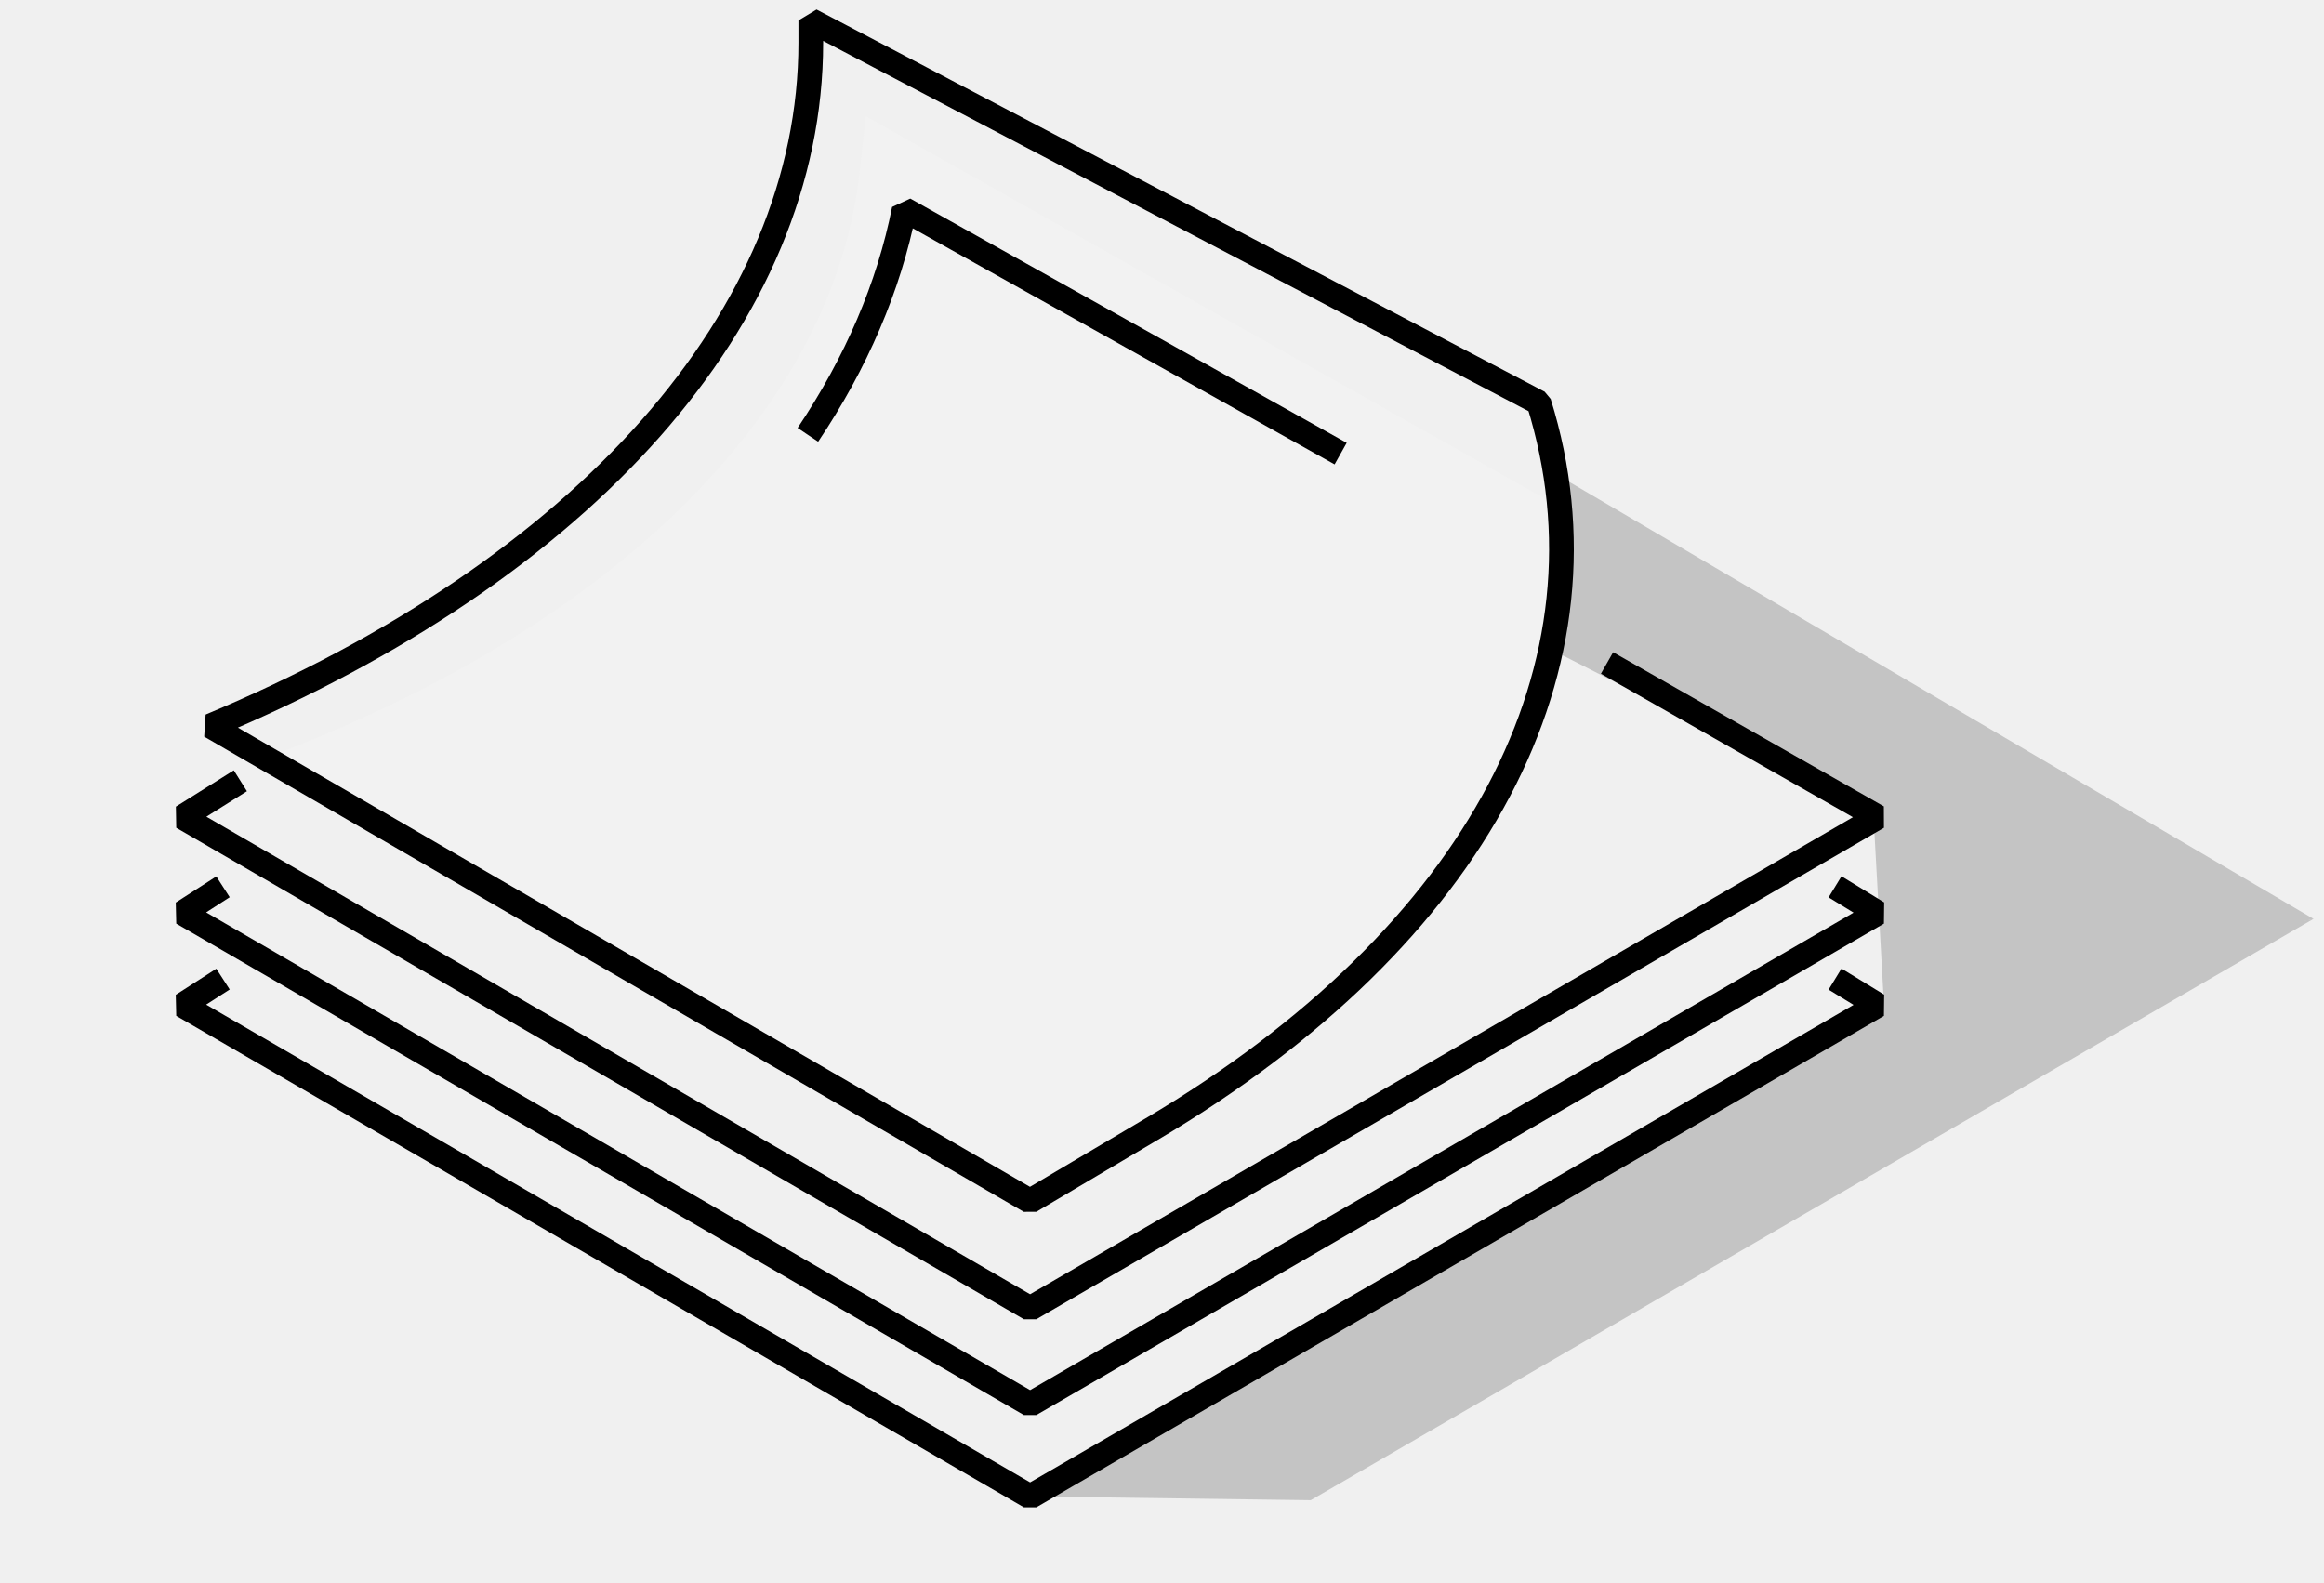
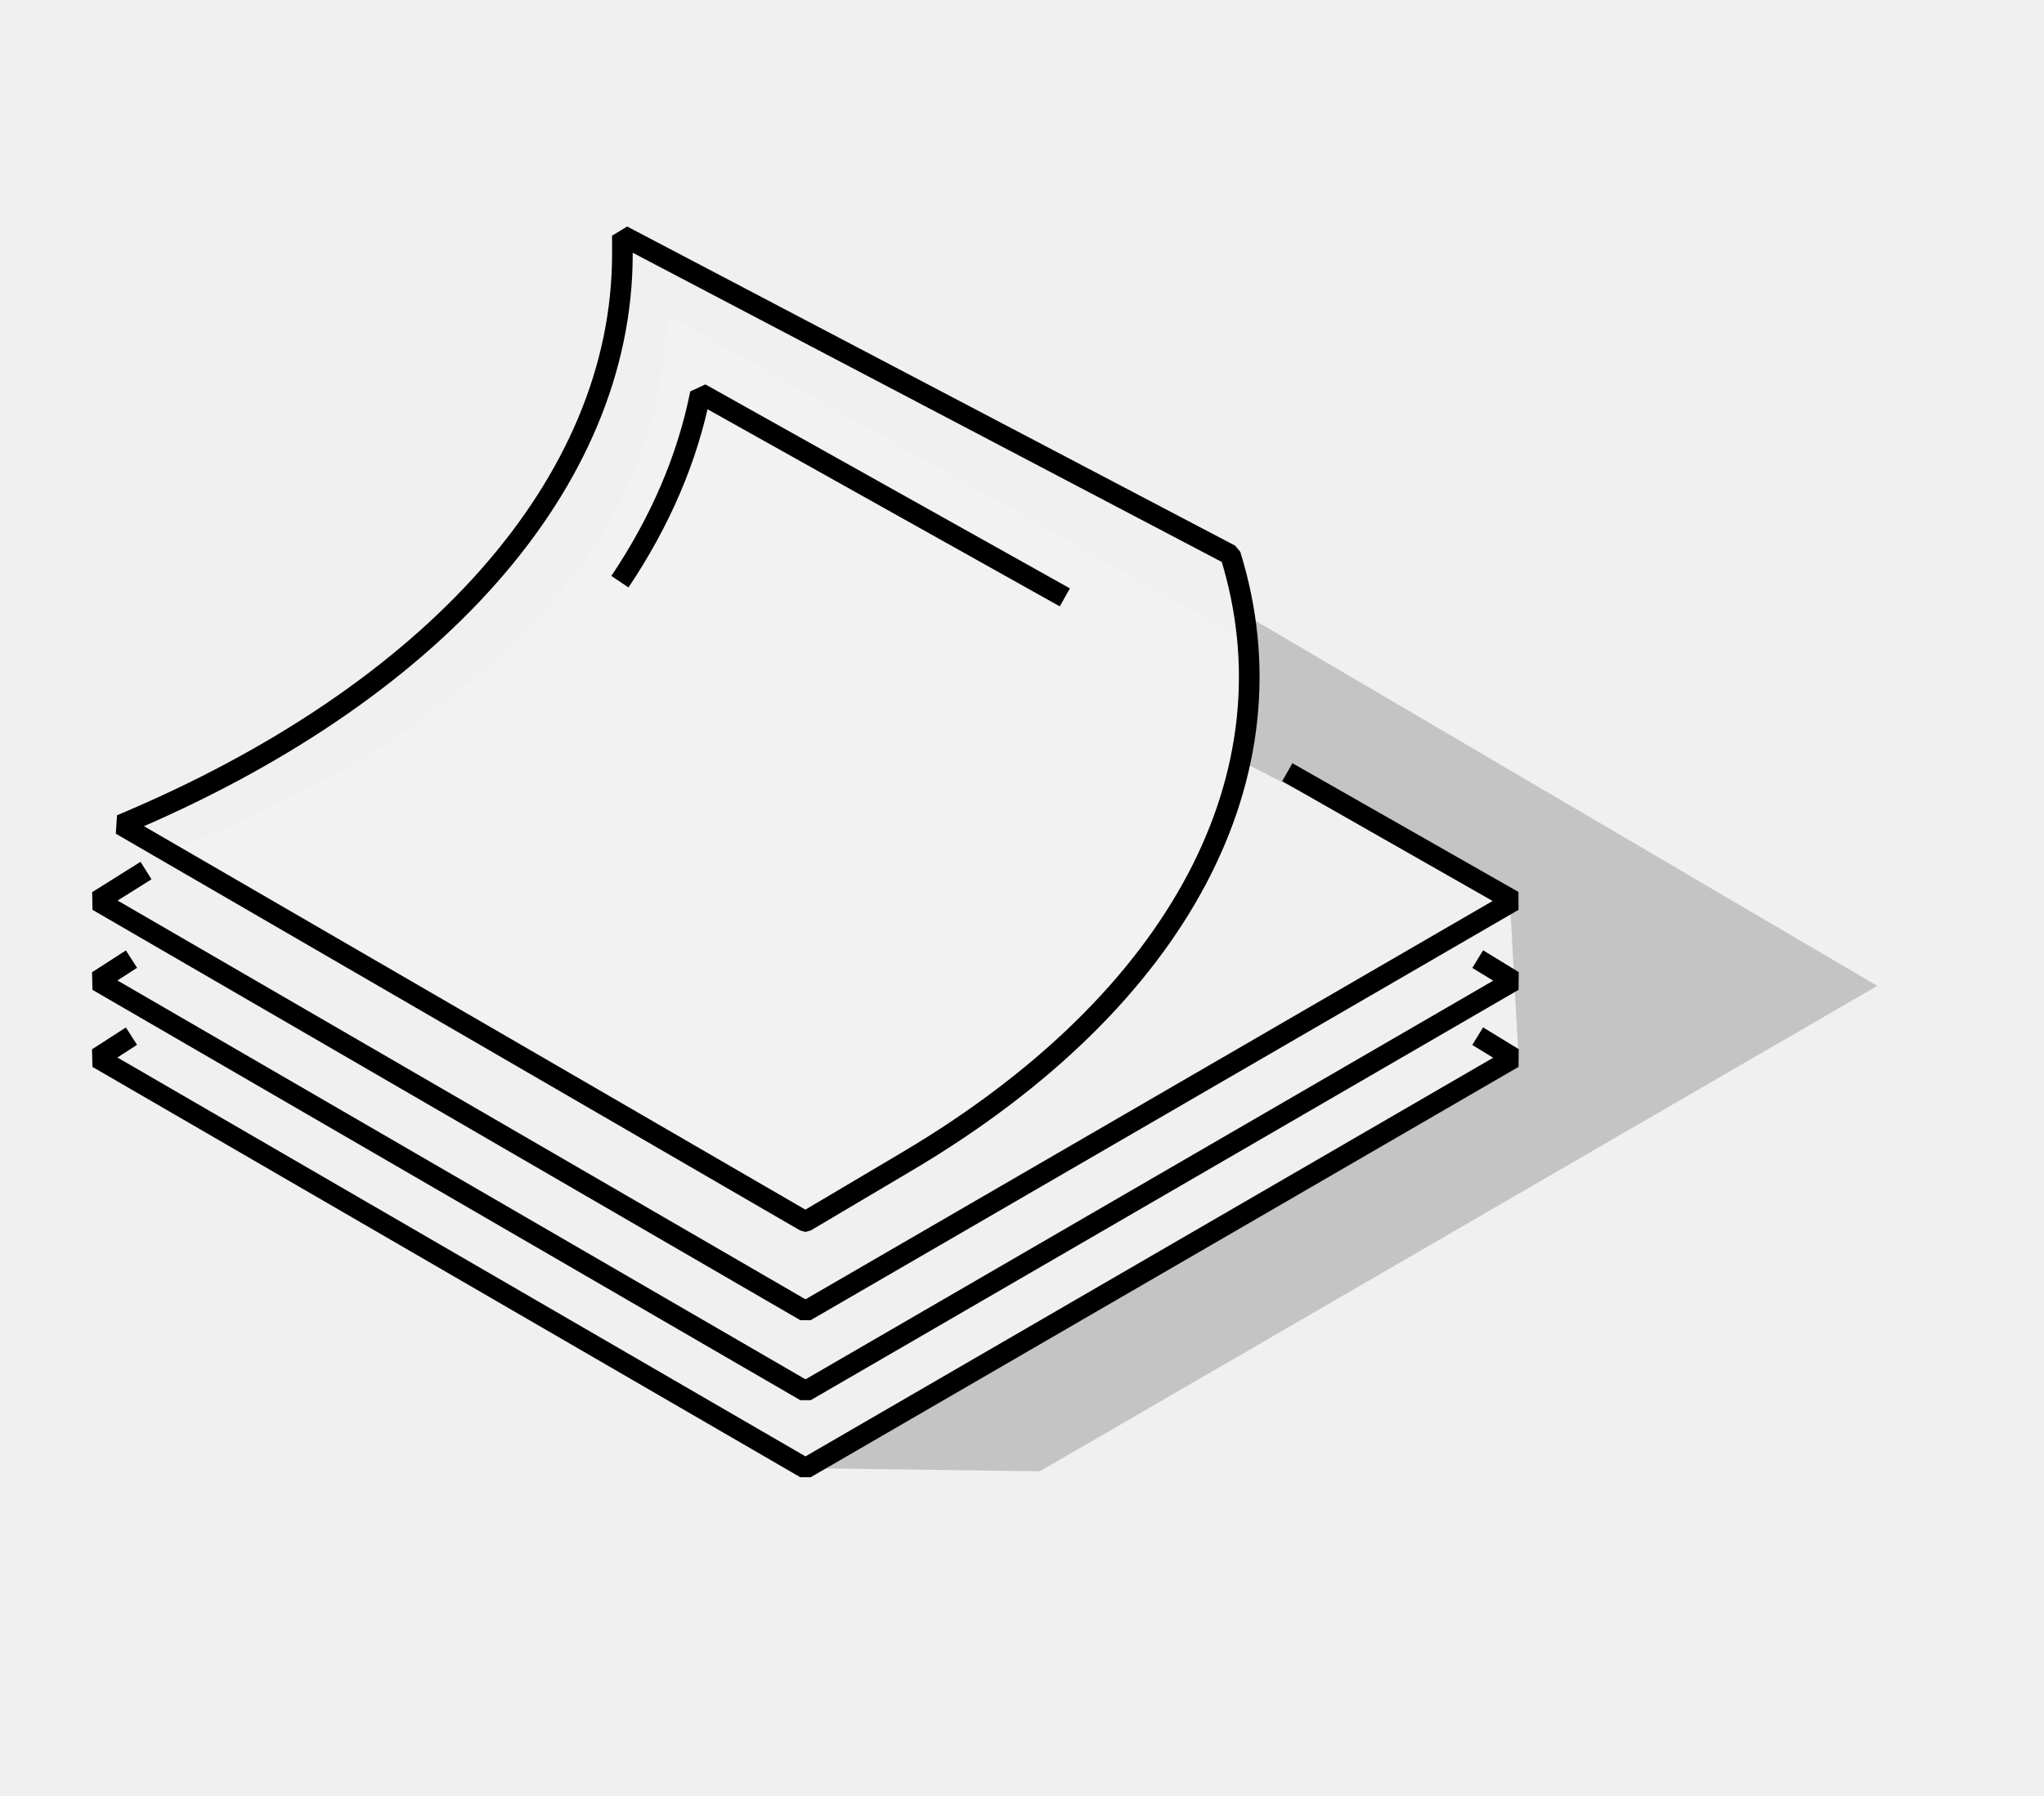
- <svg xmlns="http://www.w3.org/2000/svg" width="94" height="64" fill="none">
-   <path d="M76.231 40.438l17.345-3.27-40.56 23.516-11.44-.153 34.655-20.093z" fill="#C4C4C4" />
-   <path d="M63.127 19.29l30.45 17.879-17.333 4.234-.469-8.469-13.117-6.704.469-6.94z" fill="#C4C4C4" />
-   <path d="M65 26.818l10.95 6.234-34.285 19.879L7.38 33.052l2.342-1.47m-.702 4.29l-1.64 1.056 34.285 19.879 34.284-19.879-1.726-1.056M9.02 39.604L7.38 40.66l34.285 19.88 34.284-19.88-1.726-1.056" stroke="#000" stroke-linejoin="bevel" />
-   <path d="M35.02 4.705L62.59 20.23c1.537 8.696-3.273 17.369-13.264 23.916l-7.66 5.02-31.533-18.283c14.384-5.21 23.557-14.121 24.639-23.935l.247-2.244z" fill="#F2F2F2" />
-   <path d="M41.662 48.587L8.51 29.365C23.627 23.04 32.795 12.802 32.795 1.722V.827l29.449 15.46c3.292 10.575-2.406 21.536-15.656 29.383l-4.926 2.917z" stroke="#000" stroke-linejoin="bevel" />
-   <path d="M54.226 18.349l-17.652-9.88c-.625 3.145-1.944 6.209-3.897 9.12" stroke="#000" stroke-linejoin="bevel" />
+ <svg xmlns="http://www.w3.org/2000/svg" width="99" height="87" fill="none">
+   <g clip-path="url(#clip0)">
+     <path d="M73.58 51.026l17.345-3.269-40.56 23.515-11.44-.153L73.58 51.026z" fill="#C4C4C4" />
+     <path d="M60.476 29.878l30.45 17.879-17.334 4.234-.468-8.468-13.117-6.705.469-6.94z" fill="#C4C4C4" />
+     <path d="M62.35 37.406l10.948 6.235-34.285 19.878L4.73 43.641l2.342-1.47m-.703 4.29l-1.64 1.056 34.285 19.878 34.285-19.878-1.727-1.056M6.368 50.193l-1.64 1.056 34.285 19.878L73.298 51.25l-1.727-1.056" stroke="#000" stroke-linejoin="bevel" />
+     <path d="M32.368 15.293L59.94 30.82c1.537 8.697-3.273 17.37-13.265 23.916l-7.66 5.02L7.481 41.472c14.385-5.21 23.558-14.12 24.64-23.935l.247-2.244z" fill="#F2F2F2" />
+     <path d="M39.01 59.176L5.86 39.954c15.116-6.327 24.285-16.565 24.285-27.644v-.894l29.448 15.46c3.292 10.574-2.405 21.535-15.655 29.382l-4.926 2.918z" stroke="#000" stroke-linejoin="bevel" />
+     <path d="M51.575 28.938l-17.653-9.88c-.625 3.145-1.943 6.208-3.897 9.12" stroke="#000" stroke-linejoin="bevel" />
+   </g>
+   <defs>
+     <clipPath id="clip0">
+       <path fill="#fff" d="M0 0h99v87H0z" />
+     </clipPath>
+   </defs>
</svg>
